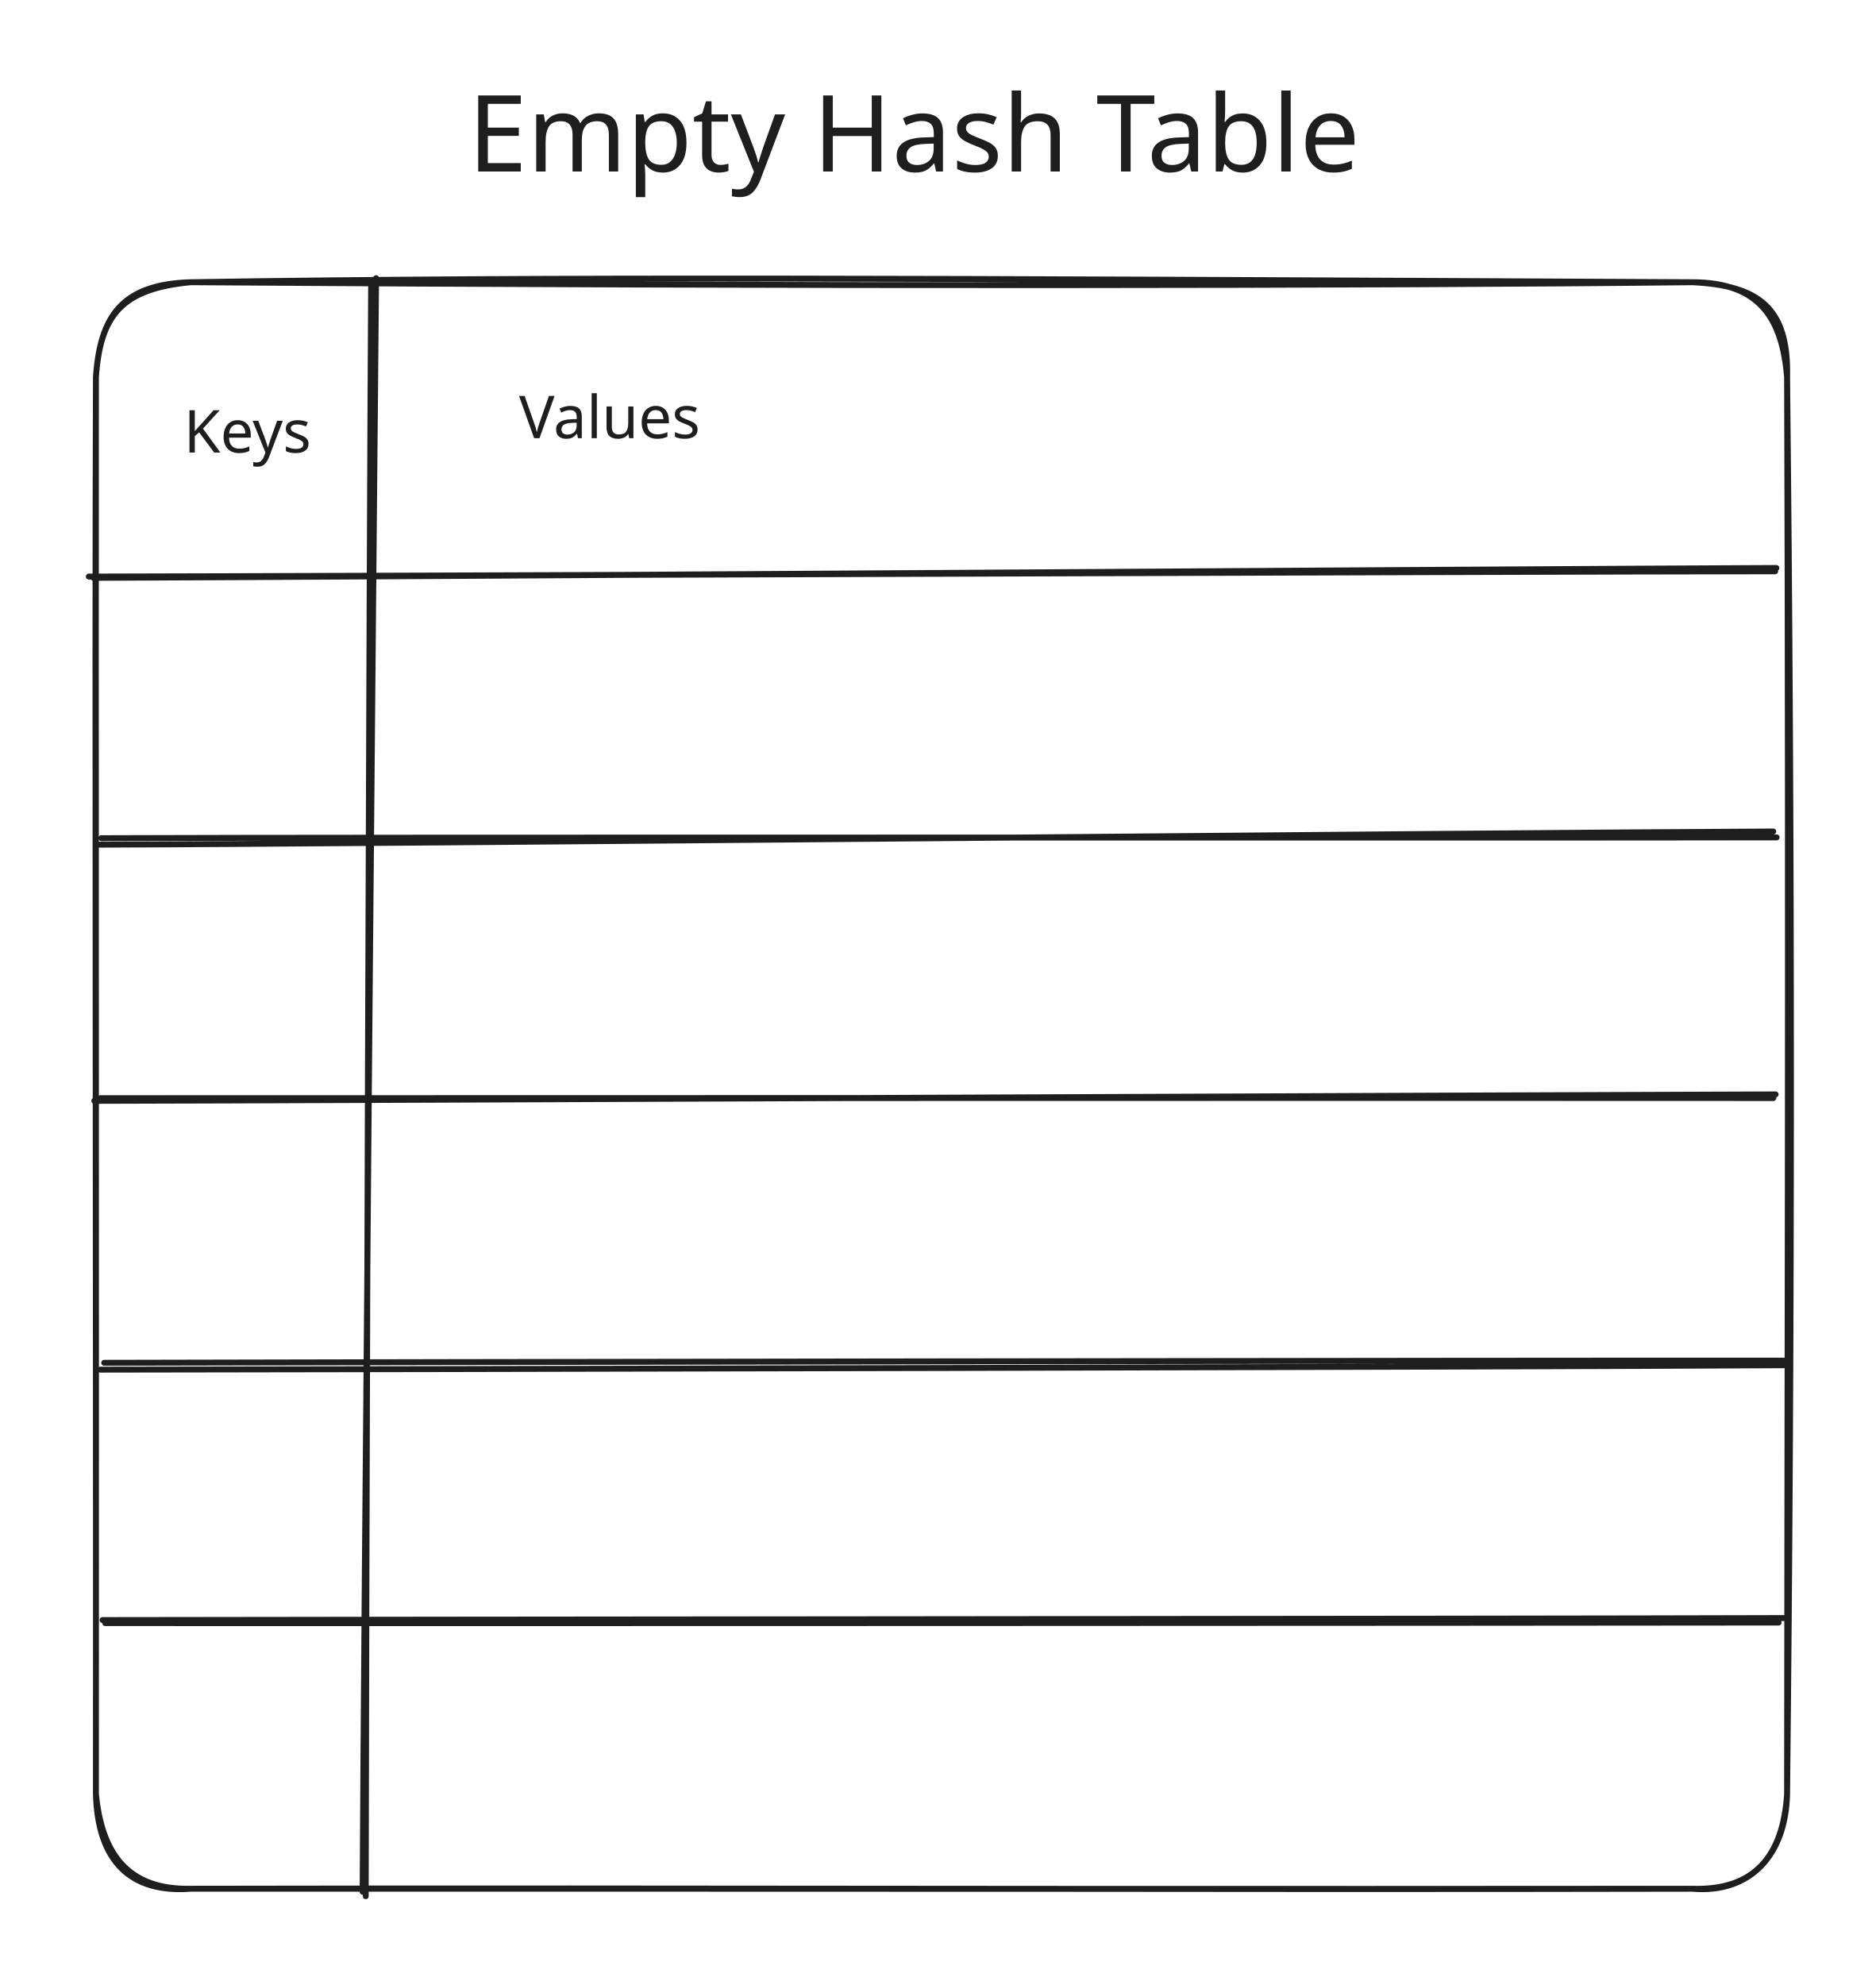
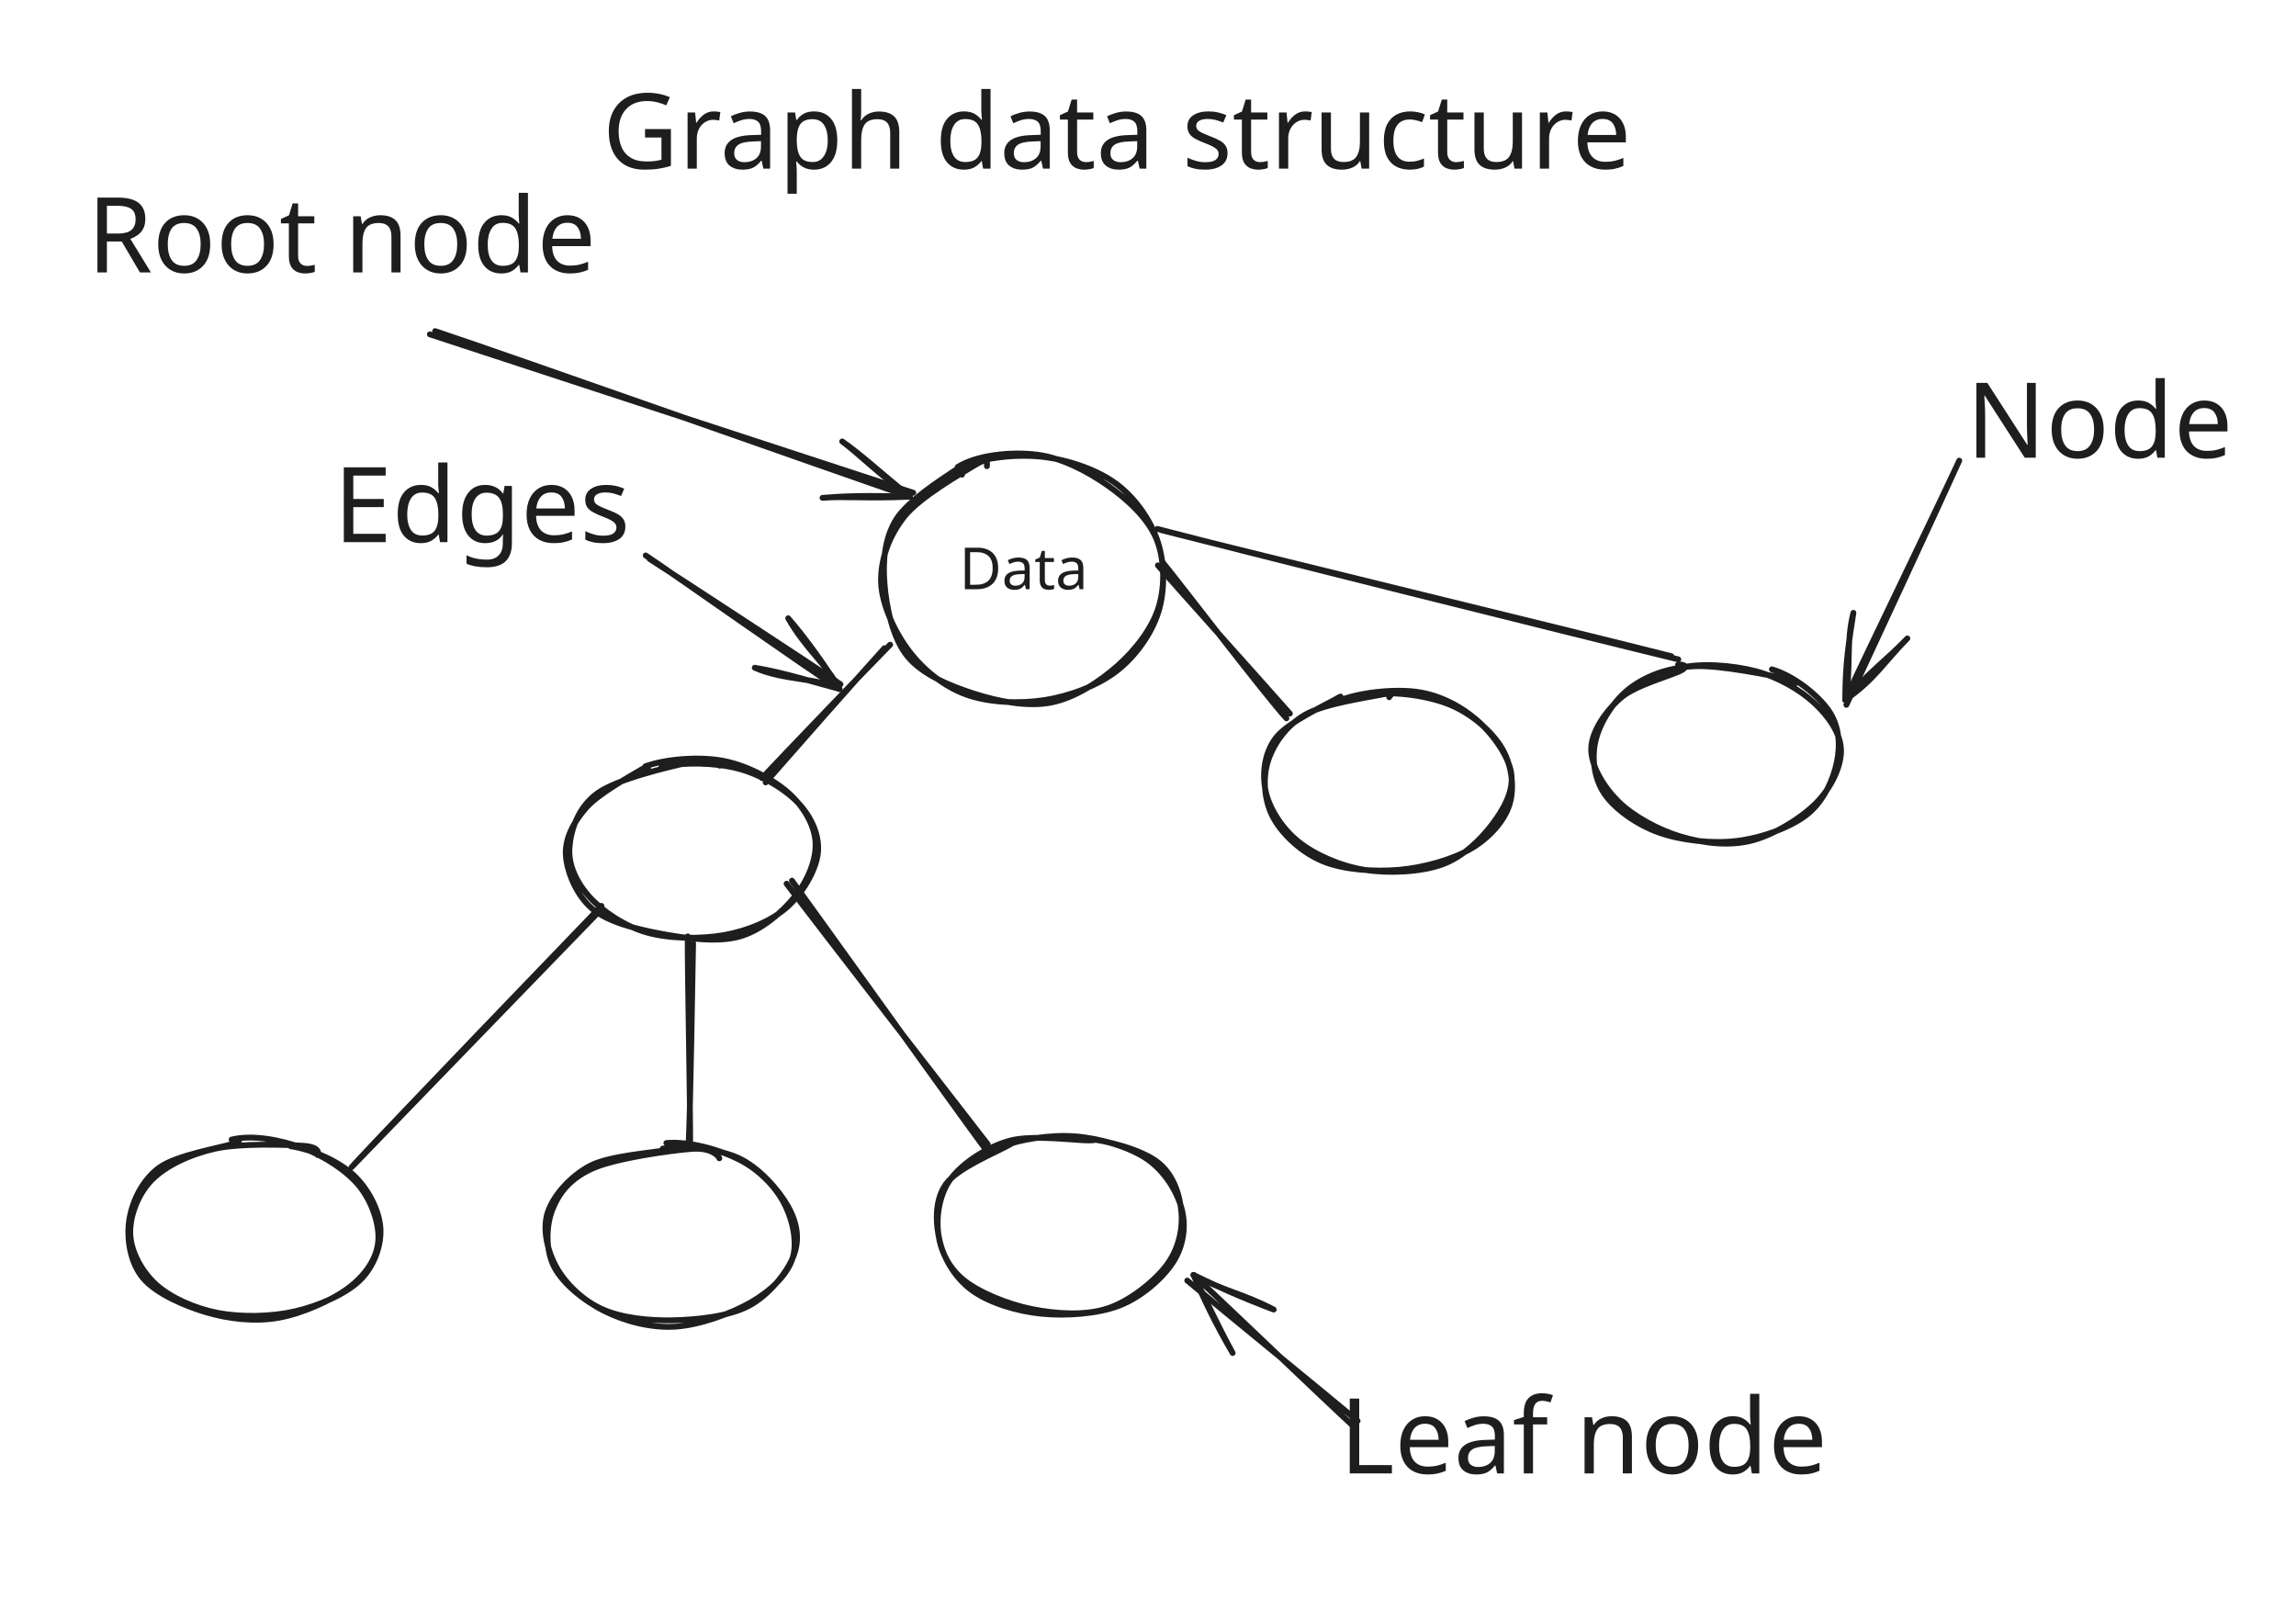
- <svg xmlns="http://www.w3.org/2000/svg" version="1.1" viewBox="0 0 633.741 670.519" width="633.741" height="670.519">
+ <svg xmlns="http://www.w3.org/2000/svg" version="1.1" viewBox="0 0 788.971 553.333" width="788.971" height="553.333">
  
-   eyJ2ZXJzaW9uIjoiMSIsImVuY29kaW5nIjoiYnN0cmluZyIsImNvbXByZXNzZWQiOnRydWUsImVuY29kZWQiOiJ4nO1abVPaSlx1MDAxNP7ur2C4X2u67y/9hopVuS1tfal6p9NcdFx1MDAxMCElJGlcdTAwMTJcdTAwMTDs+N/v2WjZXHUwMDEwwWKnenNniKOYs7s5Z88+zzl7NvzYqtXq2Sz26m9qdW/adVx1MDAwM7+XuNf1V0Y+8ZLUj0JoXCL5fVx1MDAxYY2Tbt5zkGVx+ub1azeOnb6fdaJo6HSj0d0wL/BGXpil0PFcdTAwMWa4r9V+5H9cdTAwMGKKXHUwMDEyr5u5YT/w8lx1MDAwMXlTQZfAZen7KMz1YqZcdTAwMTBcdTAwMTOacTnv4ad7oC/zetB85Vx1MDAwNqlnW4yovvOdZe74q3vSmn39NFxup60wOt21aq/8IDjOZkFuVlx1MDAxYcHsbVuaJdHQ++z3ssFPXHUwMDE3XHUwMDE05KtGJdG4P1xivdRM304kit2un82MXGahufTOXHUwMDA3b2pWMoU7pqmjOWWYaSy0JlazXHUwMDE5T1x1MDAxMHK44FJKxlx1MDAxNCeSl+zajYIoMXb9hT3zYy3ruN1hXHUwMDFmzFx1MDAwYnvzPlnihmnsJrBcXLbf9f2MucRcdTAwMGWFSzJEKKNcdTAwMDVNXHUwMDAzz+9cdTAwMGYy04VcdTAwMTFHwKUkwlhipawxXr4kmEmBtVx1MDAxMHassSA+7OXo+GLXIXFH3qFcdTAwMTlcdTAwMTGOg6DozLB378yfKLI4oveSWztF079ZwJ/VMI577lx1MDAxZEywRFx1MDAxYVEzJ02swYFcdTAwMWZcdTAwMGXL6oOoO7TI2iroelx1MDAwMGlcdTAwMTi+XHUwMDE0zVSglWhcdTAwMDZcdTAwMDOQXHUwMDAy/65ccuZcdPJ2XHUwMDBlXHUwMDFi4kO33Vx1MDAxM0dpU7cnvZvtaoOZK5mDWXLNXHTwly1cdTAwMDWzJlx1MDAxMkmKXHUwMDA1V8+G5jugXHUwMDEyrqXg8LFcZsvMQXBhTsBopfFcdTAwMDMsXHUwMDEzjpDAXHUwMDAyy+dcdTAwMDAzeVkwXHUwMDE3/Owm2Y5cdTAwMWb2/LBfXHUwMDFl4oW9XHUwMDE1LYGbZrvRaORnYMaHyFx1MDAwZrNyj/y5jSSJrlx1MDAwN577wFx1MDAxN/DklW2xeZzNXHUwMDFl5rL/1Sy+8pv5/19eLe29vWLdzfVgxe3DtoqfT+U84SszXHUwMDE4R4pLxDFdm/M3rb3BZf/kXHUwMDEzmHf4QfCD5vnp5bdqc94kMKKEJFIjyFCUlUivtUMoYYIxgeCDiOdLYULmKVxmXHUwMDEzrVx1MDAxNFHY+mBOe7zYoZBO71jPIUZcdKWUdcWG9FUn/cplN9d2ecX/XHUwMDEw66lcImXpnPVMc8GQhdCvSH940W7pNjtcdTAwMWPqs0C32pOLK9ohVSc9cyRVXHUwMDEyaK1cdTAwMTREW7xIeqq0g01cdTAwMWPmkiulYdtTZdIrxSREam2N3JB+Q/plpC8sRYn0kmGhXHUwMDA00utv789748b4YvjuYLfzMf7aRr5oXd9UnfXUsF4hyVx0VIjUMsmMh+LPUeBcIoUl5ZDsdZU5T7CpUkxcdTAwMWSyIf2G9I/u71x1MDAwYlVsifRcdTAwMDRRKVxiRcpC/Ves9z9de/H3/c7hbrN5+nmyc/m5N5pWnfXCYYgzSqFcIoayfYH0XFxcYpPpsWZcdTAwMTJCXHUwMDAyI7hkVqVIXHUwMDBmYYmYg7TN7n7D+cc5L0VZak+lMaBcdTAwMWTyxvqZ/uZAc9U47rcm7dHp2cfGeHewd1R9ziNJMEFcdTAwMWN+IVUusl5w6jBccmVcdTAwMGVUXHUwMDAwXHUwMDEyS13pmlx1MDAxZUOAVoRi9SzH0lx1MDAxYtr//2ifedNsXHUwMDE57TGjZem8qCeISEnY+qyfMtfdXHUwMDFiflSN+O/ZTuf8+q3cO0qqzXpcYmyOIFxiMdjRUM5cdTAwMGKTzcdTnp/kSSj3XHUwMDAxu/xcdTAwMTmLempcZkFSY4SXXHUwMDFm37OHJ3dcdTAwMTCjXHUwMDE0xNk/QPKFhiexmVx1MDAxM86sS5/A5qsozI79m/w9l1iQ7rsjP5gtLGlcdTAwMGVfcGFzXHUwMDE0Z7PagZtcdTAwMGVqJ26n+H7V9GhcdTAwMDR+P8yTnHe1iPbM77rBvDmLYtvaXHUwMDA1jS4kxeShh6LE7/uhXHUwMDFinPxSu8mqXHUwMDA3NjpcdTAwMTfWr+OmXp5zzVx1MDAxMv9cdTAwMTZF5SObcU6FxIKuf9o+eVx1MDAxN+4ydTXK3s2Exu9VcDw83682RaHwdoCmWmrFXHUwMDE11eU3bIy80OtiXHUwMDA2XHUwMDFiXHUwMDAwanZcdTAwMDBCcEQ1sqCdc3RJJkZKXCKhwbznJuk8IdiEPV/1uPvtSExQPFx1MDAxZbT2z6bJ4Ozk8lx1MDAwMs1nuIBC1+S6+rzl9md2eY6EXlxiXHUwMDAxXHUwMDA0LUhcdTAwMWZcdFx1MDAwMS1vlr4s7Vx1MDAxNzWuRXUsfy9cdTAwMWJcdTAwMTNZltpNOFwiXGJTJdfn+n7ynn3DZ+jyJtpLtqdvm/qyTavNdUGFo1x1MDAxMUKQXHUwMDAxXHUwMDA1hoRb+mpcYpWOfJlcdTAwMTdrgjhIa804XHUwMDEyinK99Mshy47YXHUwMDEwIYRrYU9H/oOU/LJ8PHODsffCjCzrfFx1MDAxMie37qNZ3Y3j41xmfDcvcmCx/N69XHUwMDAzrP76xPeud1x1MDAxZcfP1j3XXHKpvLxqut26/Vx1MDAxNzimaEUifQ==
+   eyJ2ZXJzaW9uIjoiMSIsImVuY29kaW5nIjoiYnN0cmluZyIsImNvbXByZXNzZWQiOnRydWUsImVuY29kZWQiOiJ4nO1cXG1X2spcdTAwMTb+3l/h8n6tnHl/Od9URC3VVtCKvessV4SAUUwoRFx1MDAxMc/qf797XCKSXHUwMDA0mPDSqOm6TbtayCSZyczz7P3sPTP8+2FjYzNcdTAwMWP13M2/Nzbdx6bT9Vp9Z7j50Zx/cPtcdTAwMDMv8KGIRN9cdTAwMDfBfb9cdTAwMTldeVx1MDAxZIa9wd9//eX0eqWOXHUwMDE3Xlx1MDAwNcFtqVx1MDAxOdw93+Z23TvXXHUwMDBmXHUwMDA3cOF/4fvGxr/Rv4mKQvcxjK6NzsbVYKqnz1x1MDAxZVx1MDAwN35UJUVIXG4qJJ1cXOBccspQU+i2oLTtdFx1MDAwN25cXGJObTafLrYqT43RwaO43/5+uS1qx9XPca1tr9uth6Nu1KBBXHUwMDAw71x1MDAxZJdccsJ+cOuee63w+uXlXHUwMDEz52139YP7zrXvXHUwMDBlzIvjydmg5zS9cGTOITQ56/id6Fx1MDAxOfGZR/gmXGItUTgw0UpcdTAwMTGF45qj+4lOl/Kphu1cdTAwMDbdoG9cdTAwMWH2XHUwMDFm7Jo/cdOunOZtXHUwMDA32ue3JteEfcdcdTAwMWb0nD6MVHzdcPzKVKtcdTAwMTImVCNcZl2OlYxruna9znVcYpewRO1uNFxiXGZThDlB8Vx1MDAxOJoqe4etXGJcdP/EPd937txDc4d/3+0mu89vjbsvVXBlXG72XHUwMDEyoIpcdTAwMWZ132s5z1xiwFx1MDAxMmnEicREajEp73r+7fTjukHzdlx1MDAwZWjagVx1MDAxZta9p1xia1widbbi3HndUWpQI1x1MDAwMEMn7ved3vVcdTAwMDa0wdmAIbhvhvf9RK+bq7a7XsdAe7PrttOYXHUwMDBmPWDbpDhcZnpxaVx1MDAxM2p1PN/tz/ZS0Pc6nu90T5dqXHUwMDAxvL978DJiuJRAzJUzcE2peV1cdTAwMWOd/PlxPlndbtfrXHLceXyVYvrkXHUwMDBiXVx1MDAxNVKaY8xjLCyk66h8vnvORtX6Uf3gaLd1cHh6qYtNV4mfXHQpXHUwMDE5XCKU0Vx1MDAwNEvM/YSLqJRRjrjimr1cdTAwMWFbtbTZhVx0W9VcZluV0FhcdTAwMTLB5K+z9Vx1MDAwNTIxaMj4zE87iSf3xHdPsMBvxXZLXHUwMDFkdXrhXHUwMDAxXHUwMDFk+aRcdTAwMWPcX9P25L1T6HT6/WC4OSn5+THruTsyqO2T2sXNUONcdTAwMDf6Za9+913Ufum5cz1aosaqq8snNXTpflx0wVxyfdL9e2f7IPHY8acsi4Y4TozeYouWSWab52VWJjOOXHUwMDEwXHUwMDE3Wi3veOe/c7GZzMA4aslcdEFUYC5kmslKlIBXXHUwMDE0cfjLKMavxmROS1xcai0xxZRJwcUsk8lcZpPh9WCEZNLYvoPjNTD9VcdLUOpshuMtg8OzONomtNbtZ7jaO6/V6ro2b7vIXHUwMDExTTvgdEuWcrhYrutwtbLRXHUwMDE0fK3QQktcdTAwMWFDd1x1MDAxMU/Pt3buyY9vR09ddoGqlcNaRbitYvNUcWTxqeZ+8MQlXHUwMDAxXHUwMDA3XHUwMDE3TDPMkJhqV348VXyhx1x1MDAxNdgq1se0XHUwMDA12UCBtPK9PLCdzVhcdTAwMTAmXHRLovpXnE5cdTAwMDagXHUwMDAxtnZEXHUwMDEzTJSUy1x1MDAwM/rrnrMvvzze+sFutcFcdTAwMWLozlx0q26xXHUwMDAxLTDOXHUwMDAyNIBcYow7XHUwMDAyt4Mll+r1XHUwMDFjT1x1MDAxZYBWXGLGS/NC4lx1MDAxOWMsVvFO6+KZJKTDXGaeXHUwMDA1MVx1MDAwNpovr6TEXHUwMDBm/+mw36zgKrlrb59VTtyzL9vFXHUwMDA2NHuGXHRRYEGQXHUwMDA0XHUwMDAzl1x1MDAwMjTTUSlDjDOMMC+2hVx1MDAwNvvDXHUwMDA1iD9cXEREXHUwMDEzXCJIbmFBloUm1IZo6DvoOSnw0oBmwtu5uSp/rl259YNcdTAwMWJ0QnfFJSo2oFx1MDAwNWJcdTAwMTZcdTAwMWL8XGZoUtJwXGLNXHUwMDAw8Vx1MDAwNOtCXHUwMDAzXHUwMDFhM2JcdTAwMTCtXHUwMDEz8WSBXHUwMDAwjcBCvonksIpoUNBcbjpwhVj3e+1ktF/bVadcdTAwMTRcdTAwMDahhf3vx9Vhr9iAllRlXHUwMDAxWuk3ylrlpKFcdTAwMDE4ioj3XHUwMDAy9OSeOdkm3HgoN87EnfckjoLbVvXgqPIpXHUwMDFlyVx1MDAxNFxcp7NN409ZdFx1MDAwMXPDyZvQxWr/jXtcXJEv9LG9dXJUe/RcdTAwMGVPRt+2hqTS2DurXHUwMDE1my9aUFx1MDAxM1VKIFx1MDAwYtFcdTAwMDQsfVqiXHUwMDEz8Ts5XHUwMDAwbVx1MDAxMkVcYqlcdTAwMWNSRUXK+i7BXHUwMDE3XHLBXHUwMDE0zYsvUVwiZ1x1MDAwZVmkNZrlVCBcdTAwMDVN4UtTpT9cdTAwMWNcdTAwMWVcdTAwMWX1d0+OdqouJ2f6cu/rTafYVJFcdTAwMDRFXHRcdTAwMTh4UYwliMMpqpC3mr9k6XbMnb9ktktcdTAwMTJiiTGkXHUwMDE4fieuZGZbJaFqXHUwMDA1NCd62umHO57f8vzO9C2u37KUdJ1BuFx1MDAxYtzdeSE042vg+eH0XHUwMDE10XO3XHItr11npi/gydaynnlcXNo4xJ82YoRFXyaf//k49+ot68ibY2bM48d9SP6/Ku3ty1x1MDAxNrTCVEqIg5em/da5//Tl8ODsx+m3p1x1MDAwNtpvsJ3BXHUwMDA1LTbtIVx1MDAxNk1rSIyt3MrbKcb6NJ7rVIuYTVx1MDAxOGWC4kJmqqhcdTAwMDRH8YfZM1dvxUNtjplBzonKXHRrP1x1MDAxZFx1MDAxY1x1MDAxMjMzSOjy2Y7BXHUwMDBmdVx1MDAxMVx1MDAxY99cdTAwMDZcdTAwMGbl4OLk7oG6w+vT04JTmdOMJVxyoG/fitiLXHUwMDFkuFxcmI9mhkzs3bRuXHUwMDE2y1x1MDAxOUYq7vk/LH85trLc98yI5+W+rVx1MDAxMa7ETElCVlDtp+JrXHUwMDA3c3nyXHUwMDEw1M9ql8PRtq7R84JzXskszie0S94kXHUwMDE3z0accG3WOsyLaHXc1DGrJaVcdTAwMTBoozxWXHUwMDE55s9qxnisKf6w+uWwjbM5dOLuX2Ixt8feoMC1XHUwMDEwaHnP7TZuRu2vw0/V9ld3q0o+jyo3nX6xWawwz1qMqOlbee5xkJVBao7SyzTm5KlcdTAwMTSiXGZsPC+eQidcdTAwMTJcXLeOrc9cdTAwMWaWv1x1MDAxY7aBN8fskOfEemHPTlx1MDAwM1x0JJFSLL+A5OHgslx1MDAxYzyFI//Uu1x1MDAxOYQnaNDBj1x1MDAwNc9Ov9B+/pZcdTAwMDGibOul8mY9llwimlVcdTAwMTJcdTAwMThRjufznvFUY+hsZG4m4DiXpIApN6EhnlhlSdT/XHUwMDBi7e0jb47ZMV+R+M+p/jnMJ1x1MDAxNE2fjVx1MDAxZD7ViDGyvGzPnnsoJPPBXHJFskpcdTAwMDE8XHUwMDE1QXSa+lx1MDAxY0qRXHUwMDAy9HJNJOD31ahPVUkz8NWCXG6sqGJ6Xk6OlLDkZv+WoJzTxDauyVwiZmaSK0y/10xu5txcdTAwMTFTOlx1MDAxZaT1qZ9o2HiT3POS42NycdV4PH7CpyE6XHUwMDE2+1x1MDAxN1x1MDAxOHXq5cTM12Y7aN6bVqKS1EQpySRVklwixXHioo7TM6MxP0aO3zxlcmwtyp6nTbdcYlrBwG5jQlx1MDAxOFx1MDAwNqbPtEiUICCW1MxZgOuHS2aalLOtm7ZcdTAwMTn5ZijscDfHXGbQVzR3tlxyXHUwMDFhkkyfjHVcdTAwMGVcdTAwMTNcdTAwMDS6XHUwMDE2LW/tsvFWUGuniXEzgLJoWSGZim+IPemf95RcdTAwMDMwXGZRXHKNoEKnVpln7I3EQkW0XHUwMDE1OSib7D1cdTAwMWFcdTAwMTO8vf1cZvu6VnKtrZfHQeuNt1qma8xja6VV21xi63YszDCm2myuXFya7TvY54/t7u5hK0RcdTAwMGZD1ZXIbzeKzXZBdVZUo99sXHUwMDFhQlhXXHTEZCdcdTAwMGKzXHUwMDE5mmlcdTAwMTN8vdsqtSzWSs3X2zC9pLZpcKfc9IKDpti/PmG9Tq2lKvV5SmJcdTAwMGKVmFDwR0iQXHUwMDE0VOF4s1NCSlCkKYdcdTAwMDHRjNOF6uY1XHUwMDAzqldcdTAwMTVcdTAwMTlW2JljXHUwMDE2cDlpXGZutzog38DF0lx1MDAxNfZzZ497Ia1cdTAwMGWf2q1A+FvtJ8NcYsRccqE6WpydNnhZolx1MDAwMpufW8hl8ev6mlwi27ukcLeGpljbOq2lKfZaXHUwMDFkd/C2omKqyldVXHUwMDE1zLpMXHQzzplMLvVdRO/sxc2FpDdcdTAwMTArRW+ulGXGJPdt3WLRlFxis/2SxMtWJIg4hCSsgFx1MDAxM1wiz0vR85BcdTAwMTD2zKhNXFxkb7+YXHUwMDEyXHUwMDE3mECwLjBGSshEpDJcdTAwMTFcdTAwMTeAXHUwMDA2QTFcdTAwMTeYYFx1MDAxMFwi+nfPU9hAXHUwMDE3XHUwMDE1TuMtJ1x1MDAwNWFfSYGZXHUwMDA0XHUwMDE5w6CypU2Mf3QmhrpztX9+Vdl5XGL6dUOBgptcdTAwMTgpMlx1MDAxNkBzKS12IP/ZXHUwMDE4qFx0XFwnqOhxVn4pPSFcdTAwMTiSXHUwMDA0KfnqSYpMa1wik/bvtV3+Z9dpb/hvnkuYU+2run5pnStRXFxRXGK36PLZw+xf0SkkL0HBl6RCmGOTgSZTMlx1MDAxZrP0XHUwMDFjlZpqV468XHUwMDE0vFx1MDAwNM3AmGhJdXJLerw4woR+mmhcYrmU4jg5b/PMUi6ZYlx1MDAxNMniLYBa/beKbErA5u+rQeWm0y3fXHUwMDA29UrjbIvsnHzbq8ukv3/25Mw2z7yRnLiglEBMq7XJ5irB8MyrLyVBsn8uZtIkXFxcdTAwMDL3p1x1MDAxMFx1MDAwN+sqsZZasvltUtBmLcFcboNcZtFa/9ZcdTAwMTLEinZzzOA8J1x0gpE9i4EwlYryXHUwMDE1NqxnXHUwMDAzrpC2jjHb786Nni3QK6pcdTAwMGVd4lx1MDAxMLJcdTAwMGJcIpgwRio2pFmqgzOzXHUwMDFmQ+NX//mqXHTC8v1puFx1MDAxN7jaNY2JrNVamzrW0jS1IFxi30HTzKl2JU3zYdyHm06vV1x1MDAwZqFcdTAwMDcnVlx1MDAxN1x1MDAwMOG1xt1cdTAwMTA3YfPBc4c72Vx1MDAxOP0wNiCGqW7k8n5++Pk/JZIk7SJ9
  <defs>
    <style class="style-fonts">
      @font-face {
        font-family: "Virgil";
        src: url("https://unpkg.com/@excalidraw/excalidraw@undefined/dist/excalidraw-assets/Virgil.woff2");
      }
      @font-face {
        font-family: "Cascadia";
        src: url("https://unpkg.com/@excalidraw/excalidraw@undefined/dist/excalidraw-assets/Cascadia.woff2");
      }
      @font-face {
        font-family: "Assistant";
        src: url("https://unpkg.com/@excalidraw/excalidraw@undefined/dist/excalidraw-assets/Assistant-Regular.woff2");
      }
    </style>
  </defs>
-   <rect x="0" y="0" width="633.741" height="670.519" fill="transparent" />
-   <g stroke-linecap="round" transform="translate(32.40716 95.3333) rotate(0 285.6667 271.3333)">
-     <path d="M32 0 C151.86 -1.92, 272.41 -1.36, 539.33 0 M32 0 C234.22 1.45, 436.78 1.16, 539.33 0 M539.33 0 C562.39 0.02, 569.67 12.58, 571.33 32 M539.33 0 C561.59 1.08, 571.91 8.44, 571.33 32 M571.33 32 C571.99 220.22, 571.34 409.96, 571.33 510.67 M571.33 32 C573.06 190.83, 573.07 350.13, 571.33 510.67 M571.33 510.67 C570.91 531.16, 558.98 544.38, 539.33 542.67 M571.33 510.67 C569.94 531.93, 560.06 543.36, 539.33 542.67 M539.33 542.67 C372.29 543.02, 204.39 542.34, 32 542.67 M539.33 542.67 C394.73 542.82, 249.94 542.61, 32 542.67 M32 542.67 C11.63 544.22, 0.6 533.36, 0 510.67 M32 542.67 C10.43 543.11, 1.94 530.44, 0 510.67 M0 510.67 C0.1 322.11, -0.11 133.48, 0 32 M0 510.67 C0.12 324.59, -0.4 139.54, 0 32 M0 32 C1.43 11.44, 8.79 0.67, 32 0 M0 32 C1.53 10.85, 8.87 2.23, 32 0" stroke="#1e1e1e" stroke-width="2" fill="none" />
+   <rect x="0" y="0" width="788.971" height="553.333" fill="transparent" />
+   <g transform="translate(207 30) rotate(0 199.062 22.5)">
+     <text x="0" y="0" font-family="Virgil, Segoe UI Emoji" font-size="36px" fill="#1e1e1e" text-anchor="start" style="white-space: pre;" direction="ltr" dominant-baseline="text-before-edge">Graph data structure</text>
+   </g>
+   <g stroke-linecap="round" transform="translate(303 157) rotate(0 48.66666 42.5)">
+     <path d="M26.39 4.02 C33.67 0.32, 45.21 -0.95, 54.16 -0.14 C63.11 0.68, 73.33 4.06, 80.1 8.89 C86.86 13.72, 92.25 21.43, 94.75 28.84 C97.24 36.24, 97.39 45.87, 95.05 53.33 C92.71 60.78, 87.21 68.54, 80.69 73.58 C74.17 78.61, 64.55 82.19, 55.94 83.53 C47.32 84.88, 36.77 84.46, 29.01 81.65 C21.25 78.85, 14.25 73.11, 9.37 66.69 C4.5 60.27, 0.02 50.85, -0.24 43.14 C-0.49 35.42, 2.42 27.15, 7.84 20.4 C13.26 13.65, 27.55 5.53, 32.27 2.66 C36.98 -0.21, 36.09 2.38, 36.13 3.18 M26.09 3.46 C32.98 -0.81, 44.72 -1.85, 53.32 -0.79 C61.92 0.28, 70.87 5.06, 77.7 9.86 C84.52 14.66, 91.38 21.05, 94.3 27.99 C97.21 34.93, 97.39 44.21, 95.18 51.49 C92.98 58.77, 87.26 66.2, 81.09 71.69 C74.92 77.17, 66.39 82.81, 58.14 84.41 C49.89 86.01, 39.78 83.94, 31.57 81.29 C23.35 78.64, 13.93 74.76, 8.83 68.51 C3.73 62.26, 1.61 51.61, 0.96 43.78 C0.31 35.96, 0.94 28.04, 4.92 21.55 C8.89 15.06, 21.03 7.43, 24.8 4.86 C28.58 2.28, 27.01 5.22, 27.59 6.09" stroke="#1e1e1e" stroke-width="2" fill="none" />
+   </g>
+   <g transform="translate(324.9642 186.948) rotate(0 26.78999 12.5)">
+     <text x="26.79" y="0" font-family="Virgil, Segoe UI Emoji" font-size="20px" fill="#1e1e1e" text-anchor="middle" style="white-space: pre;" direction="ltr" dominant-baseline="text-before-edge">Data</text>
+   </g>
+   <g stroke-linecap="round" transform="translate(434 238.3333) rotate(0 42.66666 30.66666)">
+     <path d="M37.84 0.16 C45.71 -0.79, 57.04 0.8, 64.41 3.89 C71.79 6.98, 78.69 13.01, 82.08 18.7 C85.47 24.38, 86.51 32.24, 84.75 38 C82.99 43.76, 77.86 49.51, 71.51 53.26 C65.16 57.02, 55.16 59.81, 46.67 60.54 C38.18 61.26, 27.72 60.55, 20.55 57.6 C13.38 54.65, 6.81 48.54, 3.65 42.86 C0.49 37.18, -0.18 29.45, 1.62 23.52 C3.41 17.58, 7.78 11.15, 14.43 7.26 C21.08 3.38, 36.69 1.22, 41.51 0.21 C46.33 -0.8, 43.22 0.72, 43.36 1.22 M25.73 2.57 C32.95 -0.45, 44.91 -1.68, 52.86 -0.61 C60.81 0.47, 68.01 4.35, 73.42 9.02 C78.83 13.68, 84.43 21.43, 85.32 27.41 C86.21 33.38, 82.75 39.66, 78.76 44.89 C74.78 50.12, 68.74 56.15, 61.43 58.76 C54.11 61.36, 43.05 61.84, 34.86 60.54 C26.67 59.23, 17.94 55.41, 12.29 50.93 C6.64 46.45, 2.26 39.62, 0.95 33.66 C-0.35 27.7, 0.38 20.51, 4.44 15.18 C8.5 9.85, 21.94 3.71, 25.33 1.69 C28.71 -0.33, 24.54 2.64, 24.75 3.06" stroke="#1e1e1e" stroke-width="2" fill="none" />
+   </g>
+   <g stroke-linecap="round" transform="translate(195 261.6667) rotate(0 42.66666 30.66666)">
+     <path d="M32.27 1.85 C39.76 0.15, 50.82 0.36, 58.66 2.43 C66.51 4.51, 74.77 9.43, 79.34 14.28 C83.91 19.13, 86.74 25.54, 86.05 31.53 C85.37 37.52, 80.63 45.53, 75.25 50.21 C69.88 54.89, 61.79 58.2, 53.79 59.62 C45.8 61.04, 34.99 60.93, 27.29 58.75 C19.59 56.57, 12.03 51.42, 7.6 46.54 C3.16 41.67, 0.22 35.47, 0.69 29.52 C1.15 23.57, 3.57 15.7, 10.38 10.84 C17.2 5.97, 34.58 1.92, 41.57 0.35 C48.57 -1.22, 52.08 1.01, 52.34 1.43 M26.75 1.64 C33.8 -0.9, 45.04 -1.78, 53.18 -0.31 C61.32 1.16, 70.26 5.84, 75.6 10.47 C80.94 15.1, 84.76 21.51, 85.22 27.46 C85.67 33.4, 82.71 40.7, 78.34 46.15 C73.97 51.6, 66.77 58.02, 59 60.17 C51.22 62.32, 40.08 60.66, 31.68 59.07 C23.28 57.48, 13.96 55.11, 8.58 50.64 C3.21 46.17, -0.2 38.04, -0.56 32.25 C-0.93 26.46, 2.09 20.81, 6.41 15.9 C10.72 10.99, 21.76 4.92, 25.32 2.79 C28.89 0.66, 27.24 2.77, 27.79 3.12" stroke="#1e1e1e" stroke-width="2" fill="none" />
+   </g>
+   <g stroke-linecap="round" transform="translate(44.99994 392.0001) rotate(0 42.66666 30.66666)">
+     <path d="M54.9 1.85 C62.52 3.01, 71.24 6.98, 76.38 11.67 C81.51 16.36, 85.36 23.94, 85.73 29.99 C86.11 36.04, 83.54 43.21, 78.61 47.98 C73.69 52.75, 64.32 56.75, 56.19 58.61 C48.05 60.46, 37.73 60.63, 29.81 59.1 C21.9 57.56, 13.71 53.91, 8.7 49.41 C3.69 44.9, 0.02 38.06, -0.23 32.06 C-0.48 26.06, 2.35 18.28, 7.21 13.39 C12.06 8.5, 20.24 4.65, 28.9 2.7 C37.56 0.75, 53.26 1.32, 59.14 1.69 C65.03 2.05, 64.44 4.39, 64.22 4.92 M34.59 -0.44 C41.82 -2.22, 51.57 -0.28, 58.9 2.4 C66.22 5.07, 74.18 10.21, 78.53 15.6 C82.87 21, 85.56 28.97, 84.95 34.77 C84.34 40.58, 80.59 46.09, 74.88 50.43 C69.16 54.77, 58.82 59.38, 50.68 60.8 C42.54 62.23, 33.77 61.22, 26.02 58.96 C18.27 56.69, 8.62 52.46, 4.18 47.21 C-0.26 41.95, -1.53 33.76, -0.62 27.43 C0.29 21.1, 3.68 13.67, 9.63 9.25 C15.59 4.84, 30.82 2.41, 35.11 0.96 C39.4 -0.49, 35.53 -0.03, 35.37 0.56" stroke="#1e1e1e" stroke-width="2" fill="none" />
+   </g>
+   <g stroke-linecap="round" transform="translate(187.6667 393.6667) rotate(0 42.66666 30.66666)">
+     <path d="M41.32 -0.92 C49.11 -1.61, 59.55 1.32, 66.26 4.72 C72.97 8.11, 78.52 13.76, 81.58 19.44 C84.64 25.13, 86.5 33.09, 84.64 38.81 C82.78 44.54, 77.12 49.88, 70.41 53.77 C63.71 57.66, 52.77 61.65, 44.4 62.17 C36.03 62.7, 27.16 60.33, 20.22 56.91 C13.28 53.49, 5.77 47.49, 2.76 41.66 C-0.24 35.83, -0.06 27.59, 2.17 21.93 C4.41 16.28, 8.2 11.21, 16.16 7.73 C24.12 4.26, 42.72 1.66, 49.95 1.09 C57.18 0.53, 59.5 3.91, 59.53 4.33 M40.06 1.15 C47.84 0.2, 58.84 0.9, 66.01 4.18 C73.19 7.45, 79.93 15.2, 83.1 20.81 C86.27 26.43, 87.26 32.18, 85.02 37.88 C82.79 43.57, 76.61 51.32, 69.71 55 C62.8 58.68, 52.01 59.79, 43.59 59.98 C35.17 60.16, 25.85 59.15, 19.19 56.13 C12.52 53.11, 6.71 47.39, 3.6 41.86 C0.49 36.33, -1.38 28.76, 0.54 22.94 C2.45 17.11, 8.3 10.49, 15.09 6.91 C21.87 3.33, 37.11 2.44, 41.24 1.46 C45.38 0.48, 39.72 0.96, 39.91 1.03" stroke="#1e1e1e" stroke-width="2" fill="none" />
+   </g>
+   <g stroke-linecap="round" transform="translate(321.6667 390) rotate(0 42.66666 30.66666)">
+     <path d="M21.6 4.4 C28.35 1.43, 39.29 -0.19, 47.78 0.45 C56.27 1.1, 66.42 4.09, 72.53 8.28 C78.64 12.47, 82.98 19.71, 84.46 25.61 C85.95 31.51, 84.99 38.2, 81.44 43.69 C77.89 49.18, 70.67 55.58, 63.15 58.54 C55.63 61.49, 44.71 62.23, 36.31 61.41 C27.91 60.6, 18.57 57.73, 12.75 53.65 C6.93 49.57, 2.94 43.06, 1.37 36.93 C-0.2 30.81, -0.65 22.5, 3.35 16.89 C7.35 11.27, 21.04 5.78, 25.37 3.26 C29.7 0.75, 28.96 1.42, 29.33 1.79 M50.83 1.08 C58.89 1.89, 70.53 5.01, 76.11 9.29 C81.69 13.57, 83.84 20.79, 84.31 26.75 C84.78 32.72, 83.18 39.61, 78.91 45.09 C74.63 50.58, 66.32 57.21, 58.66 59.66 C51 62.11, 41.14 61.44, 32.94 59.8 C24.74 58.16, 14.84 54.16, 9.47 49.8 C4.11 45.44, 1.43 39.49, 0.73 33.65 C0.02 27.81, 1.15 20.04, 5.25 14.76 C9.35 9.47, 17.44 4.1, 25.32 1.94 C33.2 -0.21, 48.09 1.91, 52.52 1.85 C56.96 1.78, 52.05 1.38, 51.95 1.56" stroke="#1e1e1e" stroke-width="2" fill="none" />
+   </g>
+   <g stroke-linecap="round" transform="translate(547.3334 227.6667) rotate(0 42.66666 30.66666)">
+     <path d="M61.54 2.31 C69.09 4.54, 77.23 11.05, 80.96 16.35 C84.68 21.65, 85.11 28.13, 83.89 34.1 C82.67 40.07, 79.38 47.65, 73.65 52.18 C67.92 56.71, 58 60.23, 49.52 61.27 C41.04 62.31, 30.36 61.12, 22.78 58.43 C15.19 55.73, 7.63 50.42, 4.01 45.11 C0.38 39.81, -0.45 32.65, 1.01 26.59 C2.48 20.53, 7.2 12.99, 12.79 8.77 C18.39 4.55, 25.6 1.81, 34.59 1.27 C43.58 0.72, 61.02 4.49, 66.72 5.51 C72.42 6.54, 69.29 7.16, 68.78 7.42 M29.59 1.92 C36.92 0, 48.04 0.91, 55.78 2.9 C63.51 4.88, 71.1 9.28, 76.02 13.81 C80.94 18.33, 85.18 24.3, 85.29 30.04 C85.41 35.79, 81.87 43.09, 76.71 48.28 C71.56 53.48, 62.11 59.31, 54.36 61.22 C46.62 63.14, 37.83 62.03, 30.25 59.78 C22.67 57.54, 13.99 52.83, 8.86 47.78 C3.72 42.73, -0.69 35.43, -0.55 29.48 C-0.41 23.54, 4.5 16.56, 9.68 12.08 C14.87 7.6, 27.3 4.47, 30.57 2.59 C33.84 0.7, 29.1 0.47, 29.3 0.76" stroke="#1e1e1e" stroke-width="2" fill="none" />
  </g>
  <g stroke-linecap="round">
-     <g transform="translate(126.4072 95.33331) rotate(0 -1.333313 272)">
-       <path d="M-1.02 -0.21 C-1.62 90.76, -2.75 454.62, -2.85 545.19 M0.65 -1.37 C-0.19 89.35, -3.48 452.78, -3.9 543.69" stroke="#1e1e1e" stroke-width="2" fill="none" />
+     <g transform="translate(304.3333 223) rotate(0 -20.33334 22.33334)">
+       <path d="M-0.42 -0.28 C-7.31 7.26, -34.61 38.22, -41.23 45.84 M1.55 -1.48 C-5.55 5.71, -35.44 36.83, -42.47 44.34" stroke="#1e1e1e" stroke-width="2" fill="none" />
    </g>
  </g>
  <mask />
  <g stroke-linecap="round">
-     <g transform="translate(31.74048 194) rotate(0 283.6667 -0.6666565)">
-       <path d="M-0.18 1.19 C94.71 0.86, 473.84 -1.76, 568.37 -2.14 M-1.74 0.76 C93.18 0.59, 473.34 -0.96, 567.97 -1.02" stroke="#1e1e1e" stroke-width="2" fill="none" />
+     <g transform="translate(205.6667 312.3334) rotate(0 -42 44.33334)">
+       <path d="M1.01 -1.07 C-12.98 13.46, -69.98 72.63, -83.96 87.71 M0.08 0.99 C-14.06 15.59, -71.04 74.34, -84.88 88.74" stroke="#1e1e1e" stroke-width="2" fill="none" />
    </g>
  </g>
  <mask />
  <g stroke-linecap="round">
-     <g transform="translate(33.1925 283.9338) rotate(0 283.6667 -0.6666565)">
-       <path d="M1.04 -0.8 C95.57 -1.18, 472.56 -0.88, 567 -1.07 M0.13 1.39 C94.48 1.14, 471.37 -2.67, 565.87 -3.06" stroke="#1e1e1e" stroke-width="2" fill="none" />
+     <g transform="translate(237 322.3334) rotate(0 -0.3333435 35.66666)">
+       <path d="M-0.68 -0.58 C-0.77 11.5, 0.27 60.29, 0.15 72.09 M1.17 1.72 C0.93 13.5, 0.24 58.83, -0.36 70.37" stroke="#1e1e1e" stroke-width="2" fill="none" />
    </g>
  </g>
  <mask />
  <g stroke-linecap="round">
-     <g transform="translate(32.19256 371.6004) rotate(0 283.6667 -0.6666565)">
-       <path d="M-0.34 0.26 C94.1 0.08, 472.89 -1.66, 567.68 -1.92 M1.69 -0.64 C95.91 -0.61, 472.5 -0.8, 566.91 -0.69" stroke="#1e1e1e" stroke-width="2" fill="none" />
+     <g transform="translate(271 303.6667) rotate(0 34.33331 45)">
+       <path d="M-0.7 -0.02 C10.56 14.95, 56.74 74.52, 68.39 89.47 M1.14 -1.07 C12.14 14.09, 56.03 75.42, 67.3 90.74" stroke="#1e1e1e" stroke-width="2" fill="none" />
    </g>
  </g>
  <mask />
  <g stroke-linecap="round">
-     <g transform="translate(34.85918 460.9337) rotate(0 283.6667 -0.6666565)">
-       <path d="M0.35 -0.59 C95.13 -0.85, 474.04 -1.39, 568.37 -1.32 M-0.93 1.72 C93.81 1.64, 473.02 0.83, 567.96 0.23" stroke="#1e1e1e" stroke-width="2" fill="none" />
+     <g transform="translate(399 194.3334) rotate(0 22.33331 25.33333)">
+       <path d="M-1.11 -0.07 C6.23 8.45, 36.74 42.3, 44.23 50.85 M0.5 -1.15 C7.64 7.61, 35.43 44.09, 43.06 52.49" stroke="#1e1e1e" stroke-width="2" fill="none" />
    </g>
  </g>
  <mask />
  <g stroke-linecap="round">
-     <g transform="translate(34.52587 548.2671) rotate(0 283.6667 -0.6666565)">
-       <path d="M1.04 0.01 C95.37 0.08, 471.87 -0.05, 566.34 -0.18 M0.12 -1.02 C94.79 -1.21, 474 -1.4, 568.53 -1.7" stroke="#1e1e1e" stroke-width="2" fill="none" />
+     <g transform="translate(399 181) rotate(0 88.00003 22.66667)">
+       <path d="M0.09 1.17 C29.16 8.66, 146.14 37.01, 175.34 44.48 M-1.32 0.73 C28.06 8.4, 147.85 38.37, 177.71 45.56" stroke="#1e1e1e" stroke-width="2" fill="none" />
    </g>
  </g>
  <mask />
-   <g transform="translate(158.0738 30) rotate(0 159.804 22.5)">
-     <text x="0" y="0" font-family="Virgil, Segoe UI Emoji" font-size="36px" fill="#1e1e1e" text-anchor="start" style="white-space: pre;" direction="ltr" dominant-baseline="text-before-edge">Empty Hash Table</text>
+   <g stroke-linecap="round">
+     <g transform="translate(672.3335 159.2749) rotate(0 -19.47143 41.08768)">
+       <path d="M0.92 -1 C-5.37 12.97, -31.41 69.05, -37.87 82.91 M-0.05 1.09 C-6.4 14.79, -31.93 67.45, -38.26 81.17" stroke="#1e1e1e" stroke-width="2" fill="none" />
+     </g>
+     <g transform="translate(672.3335 159.2749) rotate(0 -19.47143 41.08768)">
+       <path d="M-35.45 51.3 C-38.15 61.81, -36.09 70.58, -38.26 81.17 M-35.45 51.3 C-36.94 60.96, -38.24 68.29, -38.26 81.17" stroke="#1e1e1e" stroke-width="2" fill="none" />
+     </g>
+     <g transform="translate(672.3335 159.2749) rotate(0 -19.47143 41.08768)">
+       <path d="M-16.91 60.09 C-24.95 68.19, -28.3 74.38, -38.26 81.17 M-16.91 60.09 C-23.8 67.31, -30.59 72.04, -38.26 81.17" stroke="#1e1e1e" stroke-width="2" fill="none" />
+     </g>
  </g>
-   <g transform="translate(62.07373 137.3333) rotate(0 21.71998 12.5)">
-     <text x="0" y="0" font-family="Virgil, Segoe UI Emoji" font-size="20px" fill="#1e1e1e" text-anchor="start" style="white-space: pre;" direction="ltr" dominant-baseline="text-before-edge">Keys</text>
+   <mask />
+   <g transform="translate(675.6668 129.3334) rotate(0 41.65199 22.5)">
+     <text x="0" y="0" font-family="Virgil, Segoe UI Emoji" font-size="36px" fill="#1e1e1e" text-anchor="start" style="white-space: pre;" direction="ltr" dominant-baseline="text-before-edge">Node</text>
  </g>
-   <g transform="translate(175.3538 132.5) rotate(0 31.04997 12.5)">
-     <text x="0" y="0" font-family="Virgil, Segoe UI Emoji" font-size="20px" fill="#1e1e1e" text-anchor="start" style="white-space: pre;" direction="ltr" dominant-baseline="text-before-edge">Values</text>
+   <g stroke-linecap="round">
+     <g transform="translate(223 192.3334) rotate(0 32.33334 21.33333)">
+       <path d="M0.22 -0.28 C11.06 6.72, 55.26 35.56, 65.81 42.78 M-1.12 -1.48 C9.6 5.68, 54.31 37.31, 65.46 44.38" stroke="#1e1e1e" stroke-width="2" fill="none" />
+     </g>
+     <g transform="translate(223 192.3334) rotate(0 32.33334 21.33333)">
+       <path d="M36.36 37.1 C46.51 41.6, 57.74 40.45, 65.46 44.38 M36.36 37.1 C46.5 38.76, 56.76 42.13, 65.46 44.38" stroke="#1e1e1e" stroke-width="2" fill="none" />
+     </g>
+     <g transform="translate(223 192.3334) rotate(0 32.33334 21.33333)">
+       <path d="M47.85 20.1 C53.93 30.79, 60.99 35.82, 65.46 44.38 M47.85 20.1 C54.16 27.41, 60.58 36.45, 65.46 44.38" stroke="#1e1e1e" stroke-width="2" fill="none" />
+     </g>
+   </g>
+   <mask />
+   <g transform="translate(114.6667 158.3333) rotate(0 51.01198 22.5)">
+     <text x="0" y="0" font-family="Virgil, Segoe UI Emoji" font-size="36px" fill="#1e1e1e" text-anchor="start" style="white-space: pre;" direction="ltr" dominant-baseline="text-before-edge">Edges</text>
+   </g>
+   <g stroke-linecap="round">
+     <g transform="translate(465.6667 489.0001) rotate(0 -28.33331 -24.66669)">
+       <path d="M0.84 -0.78 C-8.83 -8.92, -48.23 -41.01, -57.7 -48.99 M-0.18 1.43 C-9.52 -7.08, -46.16 -42.25, -55.53 -50.93" stroke="#1e1e1e" stroke-width="2" fill="none" />
+     </g>
+     <g transform="translate(465.6667 489.0001) rotate(0 -28.33331 -24.66669)">
+       <path d="M-27.99 -39.03 C-38.24 -44.43, -45.33 -45.43, -55.53 -50.93 M-27.99 -39.03 C-38.54 -42.99, -48.16 -47.29, -55.53 -50.93" stroke="#1e1e1e" stroke-width="2" fill="none" />
+     </g>
+     <g transform="translate(465.6667 489.0001) rotate(0 -28.33331 -24.66669)">
+       <path d="M-42.09 -24.11 C-47.73 -34.47, -50.23 -40.32, -55.53 -50.93 M-42.09 -24.11 C-47.57 -33.42, -52.2 -42.99, -55.53 -50.93" stroke="#1e1e1e" stroke-width="2" fill="none" />
+     </g>
+   </g>
+   <mask />
+   <g transform="translate(460.3333 478.3333) rotate(0 88.84797 22.5)">
+     <text x="0" y="0" font-family="Virgil, Segoe UI Emoji" font-size="36px" fill="#1e1e1e" text-anchor="start" style="white-space: pre;" direction="ltr" dominant-baseline="text-before-edge">Leaf node</text>
+   </g>
+   <g stroke-linecap="round">
+     <g transform="translate(148.4468 115) rotate(0 82.90056 27.33465)">
+       <path d="M-0.74 -0.12 C26.91 8.9, 137.58 45.27, 165.37 54.31 M1.07 -1.23 C28.57 7.94, 136.82 46.27, 164.2 55.66" stroke="#1e1e1e" stroke-width="2" fill="none" />
+     </g>
+     <g transform="translate(148.4468 115) rotate(0 82.90056 27.33465)">
+       <path d="M134.2 56.06 C141.72 55.43, 149.04 56.36, 164.2 55.66 M134.2 56.06 C141.92 55.46, 148.65 55.17, 164.2 55.66" stroke="#1e1e1e" stroke-width="2" fill="none" />
+     </g>
+     <g transform="translate(148.4468 115) rotate(0 82.90056 27.33465)">
+       <path d="M140.96 36.68 C146.77 40.99, 152.35 46.91, 164.2 55.66 M140.96 36.68 C147.12 41.01, 152.13 45.64, 164.2 55.66" stroke="#1e1e1e" stroke-width="2" fill="none" />
+     </g>
+   </g>
+   <mask />
+   <g transform="translate(30 65.66669) rotate(0 89.78398 22.5)">
+     <text x="0" y="0" font-family="Virgil, Segoe UI Emoji" font-size="36px" fill="#1e1e1e" text-anchor="start" style="white-space: pre;" direction="ltr" dominant-baseline="text-before-edge">Root node</text>
  </g>
</svg>
